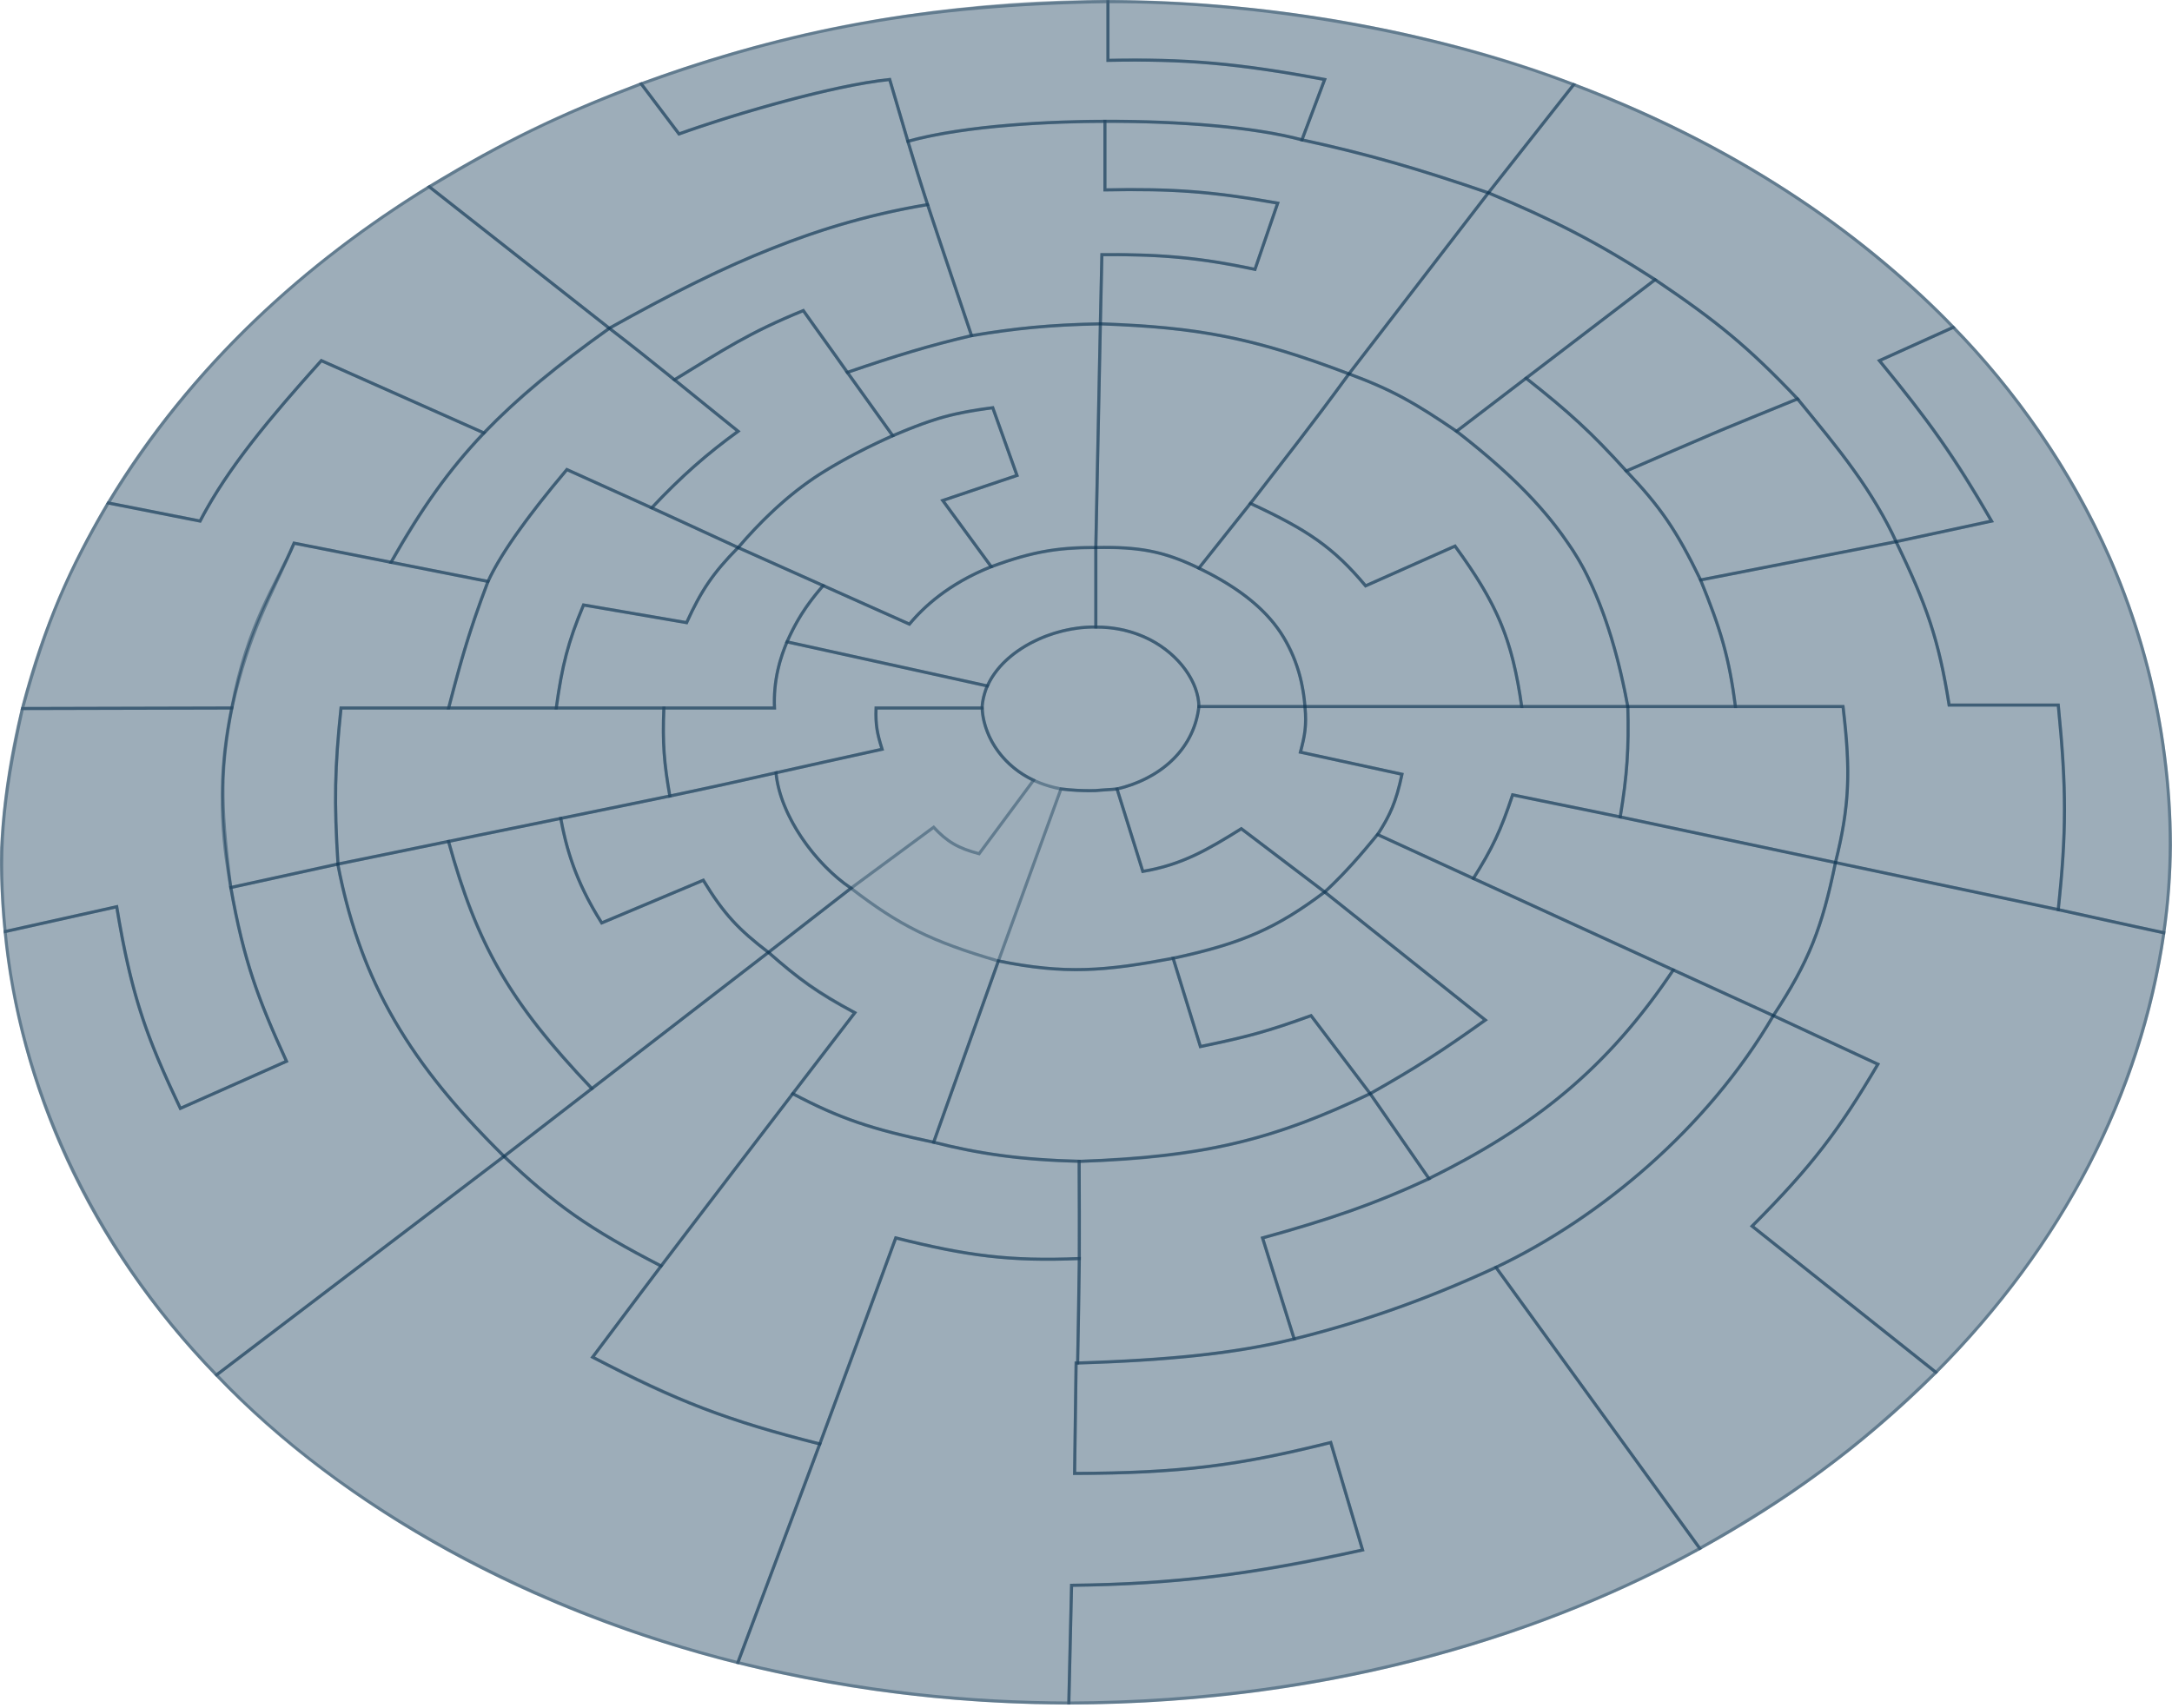
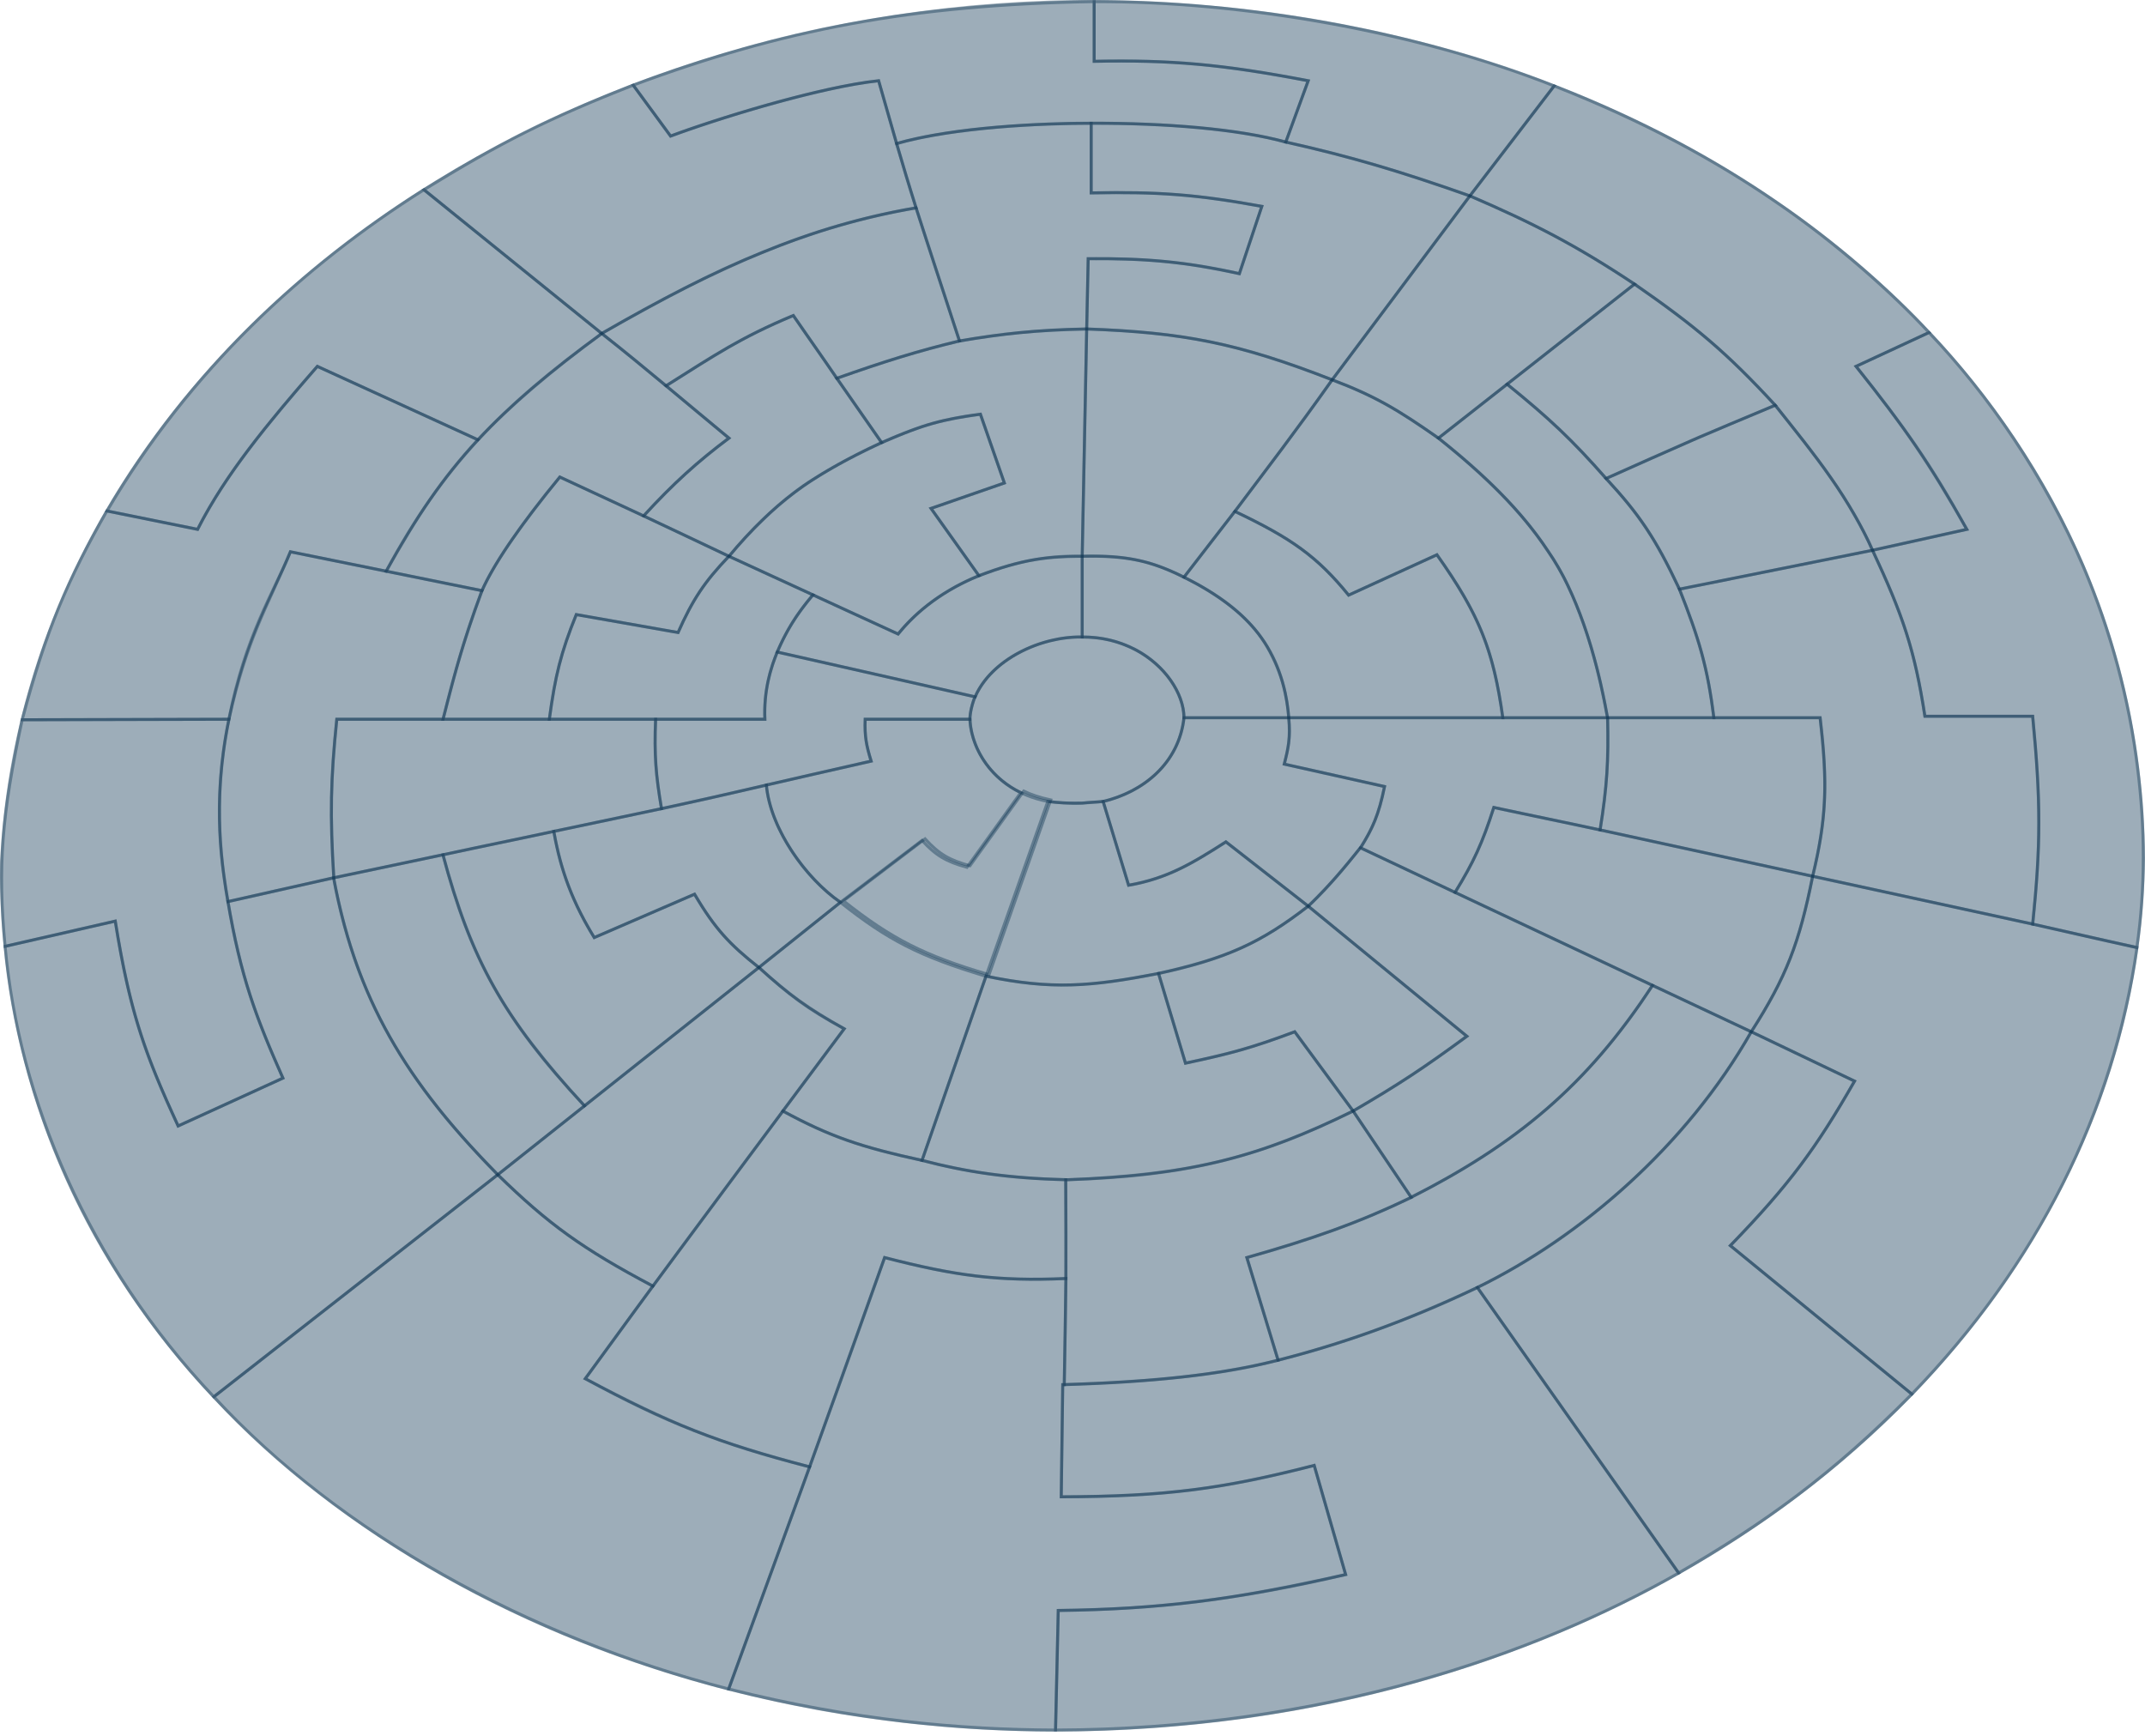
- <svg xmlns="http://www.w3.org/2000/svg" width="706" height="555" viewBox="0 0 706 555" fill="none">
-   <path d="M705.997 274.853C704.045 423.765 554.258 551.214 353.751 554.003C167.497 556.593 -1.954 444.515 0.017 275.614C8.382 117.126 170.97 2.406 353.75 0.013C547.854 -1.422 705.012 114.368 705.997 274.853Z" fill="#0B3451" fill-opacity="0.4" />
-   <path d="M389.694 229.667C389.694 219.141 377.378 203.83 356.193 203.83C339.991 203.503 320.373 214.065 319.241 229.704C319.115 237.146 325.178 252.727 344.807 256.43C348.433 256.891 352 257.06 356.182 257.006C358.941 256.609 360.818 256.732 363.092 256.457C376.043 253.496 388.084 244.321 389.694 229.667Z" stroke="#0B3451" stroke-opacity="0.4" />
-   <path d="M610.897 117.226L634.903 106.395C654.634 126.485 673.056 152.575 685.736 181.365C694.693 201.933 700.781 223.6 703.581 245.867C706.021 264.934 706.185 283.953 703.317 303.222L669.03 295.696C671.758 270.224 671.691 255.649 669.03 229.188H633.559C630.162 207.526 625.96 196.016 616.316 176.078L647.353 169.379C635.272 148.167 626.979 136.871 610.897 117.226Z" stroke="#0B3451" stroke-opacity="0.4" />
-   <path d="M1.674 302.811C-0.792 277.543 0.539 260.755 7.292 230.312L75.364 230.144C69.48 256.969 73.419 278.927 74.931 287.929C79.087 312.675 84.934 327.121 93.128 344.97L58.626 360.29C48.229 338.125 43.075 325.902 37.935 294.739L1.674 302.811Z" stroke="#0B3451" stroke-opacity="0.4" />
-   <path d="M139.535 60.706C99.726 85.13 62.406 118.516 35.219 163.504L65.031 169.379C74.884 150.719 87.767 136.017 104.444 117.226L136.898 131.649L157.282 140.713C168.215 129.47 180.771 119.16 198.048 106.702L139.535 60.706Z" stroke="#0B3451" stroke-opacity="0.4" />
-   <path d="M75.344 230.144L7.302 230.309C15.21 201.354 22.361 185.412 35.175 163.492L65.035 169.374C71.44 156.923 82.278 141.65 104.447 117.227L157.28 140.718C145.456 153.169 137.621 164.602 127.101 182.774L95.598 176.563C87.715 194.761 81.256 204.284 75.344 230.144Z" stroke="#0B3451" stroke-opacity="0.4" />
-   <path d="M537.984 90.91C558.22 104.577 568.508 112.969 584.293 129.666C590.07 136.823 597.051 145.06 602.5 152.74C607.797 159.951 613.638 169.975 616.329 176.07L647.354 169.379C634.931 148.105 626.884 136.728 610.897 117.226L634.905 106.4C622.912 93.779 604.364 77.762 584.934 64.886C564.79 51.395 541.161 38.799 511.524 27.486L483.791 62.68C504.73 71.432 518.72 78.491 537.984 90.91Z" stroke="#0B3451" stroke-opacity="0.4" />
-   <path d="M511.546 27.499L483.791 62.68C461.129 55.024 447.334 50.718 423.194 45.455L430.584 25.837C402.502 20.574 384.632 19.102 360.134 19.617V0.532C408.871 0.315 466.612 10.121 511.546 27.499Z" stroke="#0B3451" stroke-opacity="0.4" />
-   <path d="M423.194 45.455L430.584 25.837C401.347 20.445 385.971 19.166 360.133 19.617V0.512C299.851 1.477 257.359 9.563 208.42 27.243L220.711 43.541C240.91 36.364 270.962 27.751 289.191 25.837L295.103 45.933C325.647 37.321 393.142 37.321 423.194 45.455Z" stroke="#0B3451" stroke-opacity="0.4" />
-   <path d="M208.407 27.247C180.125 38.05 165.142 45.416 139.529 60.709L198.049 106.699C235.491 85.647 266.529 72.249 301.507 66.508C298.94 58.708 297.578 54.045 295.115 45.959L289.191 25.837C269.977 27.751 234.546 38.422 220.711 43.541L208.407 27.247Z" stroke="#0B3451" stroke-opacity="0.4" />
-   <path d="M37.935 294.739L1.67 302.801C6.18 351.418 28.67 404.09 70.36 446.945L163.835 375.871C137.748 350.119 117.757 323.466 109.8 280.871L75.018 288.491C79.413 312.832 83.552 323.841 93.112 344.979L58.626 360.29C47.308 336.531 42.473 322.344 37.935 294.739Z" stroke="#0B3451" stroke-opacity="0.4" />
-   <path d="M214.883 411.522C191.386 399.451 180.336 391.523 163.829 375.878L70.382 446.946C111.699 490.588 173.847 523.953 239.831 540.443L266.482 469.368C236.503 461.908 220.46 455.462 192.629 441.152L214.883 411.522Z" stroke="#0B3451" stroke-opacity="0.4" />
-   <path d="M350.846 409.101C328.184 410.058 313.824 408.138 291.162 402.396C270.963 457.899 255.6 498.341 239.835 540.447C280.855 550.475 316.014 553.475 347.418 553.582L348.31 515.315C379.778 515.031 408.069 511.791 442.901 503.832L432.552 468.899C402.919 476.359 384.139 478.807 349.295 478.952L349.776 443.066H350.289L350.846 409.101Z" stroke="#0B3451" stroke-opacity="0.4" />
-   <path d="M552.517 503.343L486.251 411.962C461.79 423.122 442.334 429.875 420.668 435.222C401.271 440.01 378.331 442.334 349.79 443.056L349.294 478.952C383.523 478.866 401.689 476.522 432.553 468.904L442.899 503.832C404.092 512.17 383.362 514.779 348.308 515.315L347.418 553.582C435.995 553.291 505.286 529.442 552.517 503.343Z" stroke="#0B3451" stroke-opacity="0.4" />
-   <path d="M576.411 330.146C554.734 367.467 519.263 396.176 486.255 411.965L552.507 503.325C580.575 487.565 603.247 471.709 629.259 446.083L569.514 398.568C589.639 378.365 598.349 366.437 610.405 345.936L576.411 330.146Z" stroke="#0B3451" stroke-opacity="0.4" />
-   <path d="M596.61 280.385C592.273 301.573 587.99 312.544 576.411 330.146L610.404 345.936C597.461 367.875 588.613 379.455 569.514 398.568L629.259 446.083C670.66 404.526 695.61 355.777 703.374 303.177C689.961 300.384 682.425 298.604 669.002 295.675L596.61 280.385Z" stroke="#0B3451" stroke-opacity="0.4" />
-   <path d="M552.763 188.518L616.316 176.078C626.67 197.628 630.249 208.45 633.559 229.189H669.031C671.794 257.5 671.658 270.47 669.031 295.696L596.61 280.385C601.527 260.875 601.338 249.716 599.073 229.667H564.094C561.922 212.833 559.003 203.811 552.763 188.518Z" stroke="#0B3451" stroke-opacity="0.4" />
-   <path d="M552.764 188.518C544.604 171.765 539.212 164.265 528.623 153.111L559.661 139.714L584.294 129.666C598.088 146.413 608.927 159.81 616.317 176.078L552.764 188.518Z" stroke="#0B3451" stroke-opacity="0.4" />
-   <path d="M496.038 122.937L537.984 90.91C557.817 104.237 568.109 112.652 584.294 129.666C562.913 138.31 550.729 143.41 528.623 153.111C517.276 140.622 510.105 133.995 496.038 122.937Z" stroke="#0B3451" stroke-opacity="0.4" />
-   <path d="M537.983 90.91C519.024 78.61 504.744 71.45 483.791 62.68L438.466 121.532C452.868 126.86 460.511 131.377 473.445 140.193L496.044 122.936L537.983 90.91Z" stroke="#0B3451" stroke-opacity="0.4" />
-   <path d="M423.194 45.455C406.937 41.149 383.626 39.389 359.149 39.45V61.723C382.046 61.325 394.392 62.294 415.312 66.029L407.922 87.561C390.177 83.922 379.642 82.695 358.163 82.776L357.671 105.264C389.927 106.331 407.828 109.989 438.467 121.532L483.791 62.68C460.91 54.706 441.81 49.467 423.194 45.455Z" stroke="#0B3451" stroke-opacity="0.4" />
-   <path d="M359.148 39.451C342.398 39.451 314.316 40.67 295.103 45.933C297.145 52.71 299.242 59.522 301.512 66.506C305.813 79.742 310.592 93.606 315.794 109.092C331.067 106.7 338.949 105.743 357.67 105.264L358.163 82.776C375.353 82.544 390.679 83.733 407.922 87.561L415.312 66.029C392.98 62.098 380.431 61.317 359.148 61.723V39.451Z" stroke="#0B3451" stroke-opacity="0.4" />
-   <path d="M315.794 109.092L301.507 66.508C280.775 70.01 264.501 75.359 251.415 80.562C235.314 86.825 219.816 94.646 198.049 106.699C206.517 113.188 211.491 117.229 219.233 123.446C235.491 113.398 244.074 107.911 261.109 100.958C266.946 109.267 270.992 114.634 275.396 121.054C291.786 115.43 301.528 112.509 315.794 109.092Z" stroke="#0B3451" stroke-opacity="0.4" />
-   <path d="M184.254 152.633L211.843 165.073C222.49 153.895 228.93 148.283 239.918 140.184C226.346 129.341 212.497 117.779 198.09 106.732C165.075 129.977 145.608 149.405 127.106 182.777L158.636 189.003C162.066 181.308 170.401 168.97 184.254 152.633Z" stroke="#0B3451" stroke-opacity="0.4" />
-   <path d="M145.826 230.146L110.847 230.146C108.746 249.609 108.613 260.715 109.861 280.864L75.009 288.497C71.361 260.085 71.819 249.257 75.36 230.062C80.413 202.671 89.933 189.942 95.576 176.557L158.635 188.997C152.83 204.564 150.035 213.581 145.826 230.146Z" stroke="#0B3451" stroke-opacity="0.4" />
-   <path d="M217.732 258.745C215.874 248.227 215.262 241.548 215.784 230.146H110.848C108.889 249.391 108.555 260.466 109.863 280.876L217.732 258.745Z" stroke="#0B3451" stroke-opacity="0.4" />
-   <path d="M192.386 353.844C165.139 325.511 154.617 305.884 145.784 273.5L109.803 280.882C116.7 315.811 129.843 342.388 163.836 375.882L192.386 353.844Z" stroke="#0B3451" stroke-opacity="0.4" />
-   <path d="M163.829 375.886L249.783 309.569C259.923 318.502 265.651 322.774 277.86 329.189C253.219 361.248 239.484 379.369 214.894 411.522C191.739 399.56 180.699 391.877 163.829 375.886Z" stroke="#0B3451" stroke-opacity="0.4" />
-   <path d="M350.841 409.102L350.776 377.484C331.659 377.009 317.018 374.817 303.478 371.295C284.138 367.196 273.628 363.91 257.69 355.517C229.753 391.871 215.237 410.882 192.63 441.152C219.798 455.495 236.003 461.554 266.482 469.368L291.162 402.396C314.768 408.246 327.91 410.018 350.841 409.102Z" stroke="#0B3451" stroke-opacity="0.4" />
-   <path d="M445.363 355.505C412.994 371.097 390.326 375.974 350.773 377.515C350.98 403.336 350.803 417.869 350.28 443.066C380.451 442.071 402.985 439.79 420.664 435.229L410.384 402.396C433.031 396.016 445.62 391.819 464.515 383.161L445.363 355.505Z" stroke="#0B3451" stroke-opacity="0.4" />
-   <path d="M420.67 435.234L410.385 402.396C430.561 396.956 448.305 390.885 464.472 383.11C498.78 366.086 522.002 347.892 543.896 315.314L576.411 330.146C555.366 365.911 521.058 395.588 486.239 411.97C467.832 420.67 444.979 429.189 420.67 435.234Z" stroke="#0B3451" stroke-opacity="0.4" />
-   <path d="M576.411 330.146C587.93 312.722 592.219 301.748 596.61 280.385L526.616 265.558C513.517 262.796 505.322 261.238 491.673 258.375C487.75 270.17 484.931 275.98 478.918 285.559L576.411 330.146Z" stroke="#0B3451" stroke-opacity="0.4" />
-   <path d="M526.652 265.553C528.908 251.705 529.522 242.982 529.12 229.667H599.073C601.76 251.253 600.959 262.743 596.61 280.385L526.652 265.553Z" stroke="#0B3451" stroke-opacity="0.4" />
-   <path d="M473.445 140.193L496.049 122.933C510.045 134.006 517.311 140.587 528.623 153.111C539.845 164.914 545.134 172.619 552.763 188.518C559.389 204.881 562.091 213.921 564.095 229.667L529.094 229.667C525.458 209.285 518.614 188.642 509.391 176.22C500.711 163.371 488.535 151.796 473.445 140.193Z" stroke="#0B3451" stroke-opacity="0.4" />
-   <path d="M443.886 190.432C433.44 178.014 425.08 172.232 406.444 163.638C418.823 147.633 426.198 138.343 438.458 121.525C453.026 126.913 459.961 131.045 473.445 140.193C493.37 155.719 506.32 169.314 514.867 185.045C522.568 200.046 526.443 215.568 529.106 229.667L494.63 229.667C491.412 207.012 486.234 195.784 472.953 177.513L443.886 190.432Z" stroke="#0B3451" stroke-opacity="0.4" />
-   <path d="M389.693 184.691C378.869 179.525 371.569 177.736 356.192 177.992L357.67 105.264C388.775 106.444 406.827 109.436 438.479 121.537C426.024 138.63 416.641 150.393 406.437 163.639C401.251 170.06 395.951 176.872 389.693 184.691Z" stroke="#0B3451" stroke-opacity="0.4" />
-   <path d="M356.193 177.992L357.671 105.264C342.59 105.449 328.699 106.857 315.804 109.111C302.841 112.048 290.544 115.845 275.397 121.054L290.176 141.628C304.956 135.408 309.39 134.451 322.692 132.537L330.575 154.547L306.434 162.681L322.199 184.212C336.261 179.132 342.694 178.164 356.193 177.992Z" stroke="#0B3451" stroke-opacity="0.4" />
-   <path d="M261.109 100.958C243.373 108.135 234.998 113.877 219.233 123.446L239.925 140.193C230.564 146.891 220.711 155.504 211.843 165.073L239.929 177.995C254.96 160.841 265.761 152.741 290.176 141.628L261.109 100.958Z" stroke="#0B3451" stroke-opacity="0.4" />
-   <path d="M180.806 230.145H145.827C148.879 218.897 151.816 206.527 158.567 189.141C163.193 179.077 172.561 166.572 184.261 152.64C205.895 162.373 218.1 167.907 239.914 177.99C232.012 185.956 227.994 191.838 223.174 202.394L189.674 196.652C184.468 209.127 182.776 216.27 180.806 230.145Z" stroke="#0B3451" stroke-opacity="0.4" />
-   <path d="M267.581 190.351L239.91 177.99C231.646 186.462 228 191.822 223.174 202.394L189.674 196.652C184.722 208.575 182.692 216.221 180.806 230.146H251.749C250.997 212.97 259.993 198.928 267.581 190.351Z" stroke="#0B3451" stroke-opacity="0.4" />
-   <path d="M320.901 222.955L255.827 208.64C253.592 213.818 251.338 220.947 251.749 230.146H215.784C215.335 241.827 215.872 247.962 217.722 258.757C242.41 253.599 259.762 249.371 286.727 243.543C285.249 238.758 284.525 235.774 284.757 230.146H319.226C319.226 228.232 320.034 224.893 320.901 222.955Z" stroke="#0B3451" stroke-opacity="0.4" />
-   <path d="M195.586 300.003C188.688 288.998 184.747 279.428 182.284 266.031C168.047 269.021 159.994 270.473 145.792 273.521C155.43 307.988 165.775 325.617 192.379 353.847L249.775 309.581C240.414 302.404 235.39 297.309 228.594 286.127L195.586 300.003Z" stroke="#0B3451" stroke-opacity="0.4" />
-   <path d="M252.241 251.198C223.304 257.778 210.755 260.182 182.266 266.027C183.756 274.239 186.639 285.971 195.586 300.003L228.594 286.127C235.349 297.22 239.943 302.038 249.77 309.584L276.645 288.709C265.806 281.532 253.719 266.031 252.241 251.198Z" stroke="#0B3451" stroke-opacity="0.4" />
-   <path d="M276.617 288.73L249.778 309.572C259.653 318.247 265.744 322.544 277.86 329.189L257.661 355.505C272.653 363.466 283.029 367.004 303.478 371.295L324.518 312.387C302.573 305.962 292.318 300.811 276.617 288.73Z" stroke="#0B3451" stroke-opacity="0.4" />
-   <path d="M381.318 311.486C359.598 315.538 346.57 316.877 324.532 312.357L303.478 371.295C318.75 375.123 331.56 377.037 351.266 377.496C392.006 376.242 414.82 370.009 445.364 355.505L426.15 330.146C410.968 335.631 405.934 336.85 390.186 340.194L381.318 311.486Z" stroke="#0B3451" stroke-opacity="0.4" />
-   <path d="M430.584 289.955C415.029 301.706 403.197 306.913 381.318 311.486L390.186 340.194C404.625 337.258 412.536 335.097 426.15 330.146L445.364 355.505C460.626 346.907 468.791 341.622 482.806 331.582L430.584 289.955Z" stroke="#0B3451" stroke-opacity="0.4" />
-   <path d="M430.584 289.955C438.027 282.893 441.628 278.752 447.741 271.263L543.896 315.314C525.175 343.065 503.396 364.134 464.465 383.101L445.364 355.505C460.549 346.883 468.637 341.645 482.806 331.582L430.584 289.955Z" stroke="#0B3451" stroke-opacity="0.4" />
-   <path d="M422.701 244.5C423.885 239.636 424.864 236.417 424.179 229.667H529.115C529.415 243.918 528.934 251.787 526.652 265.553L491.673 258.375C487.944 269.676 485.211 275.57 478.907 285.552L447.827 271.294C452.26 264.117 453.65 260.904 455.709 251.677L422.701 244.5Z" stroke="#0B3451" stroke-opacity="0.4" />
-   <path d="M494.629 229.667H424.179C423.676 223.098 422.173 215.707 417.165 207.128C412.39 199.062 403.648 191.363 389.693 184.691L406.444 163.638C425.119 172.313 433.469 177.99 443.886 190.432L472.952 177.514C487.376 197.253 491.609 208.746 494.629 229.667Z" stroke="#0B3451" stroke-opacity="0.4" />
-   <path d="M295.595 202.873L239.937 178.008C246.398 170.162 256.616 160.414 266.292 154.231C275.032 148.77 283.427 144.58 290.205 141.621C300.394 137.265 308.682 134.184 322.691 132.537L330.574 154.547L306.434 162.681L322.199 184.212C307.912 189.954 300.522 197.131 295.595 202.873Z" stroke="#0B3451" stroke-opacity="0.4" />
-   <path d="M255.801 208.635C259.267 201.086 261.889 196.95 267.558 190.348C278.596 195.257 284.629 198.014 295.596 202.873C301.523 195.596 311.14 188.511 322.188 184.212C335.813 179.051 346.671 177.693 356.193 177.992V203.823C342.241 203.624 326.268 211.077 320.95 222.984L255.801 208.635Z" stroke="#0B3451" stroke-opacity="0.4" />
-   <path d="M335.962 253.624C327.101 249.451 319.848 240.826 319.243 230.146H284.757C284.582 235.607 285.046 238.302 286.728 243.543L252.241 251.198C253.365 264.411 264.49 280.52 276.598 288.733L303.478 268.902C307.885 273.641 311.444 275.723 318.258 277.514L335.962 253.624Z" stroke="#0B3451" stroke-opacity="0.4" />
-   <path d="M389.693 229.667H424.18C424.645 235.554 424.285 238.807 422.702 244.5L455.71 251.677C453.881 260.78 451.346 265.919 447.791 271.218C447.791 271.218 437.725 283.678 430.584 289.955L403.488 269.38C393.635 275.6 383.782 281.342 371.465 283.256L363.09 256.462C378.51 252.753 388.189 242.601 389.693 229.667Z" stroke="#0B3451" stroke-opacity="0.4" />
-   <path d="M356.192 203.829V177.992C369.557 177.598 378.285 179.111 389.693 184.691C411.215 195.217 422.209 207.657 424.179 229.667H389.693C389.577 221.642 383.33 212.918 373.853 207.953C368.218 205.133 362.643 203.794 356.192 203.829Z" stroke="#0B3451" stroke-opacity="0.4" />
-   <path d="M344.861 256.461C352.567 257.32 355.902 257.062 363.089 256.461L371.465 283.256C384.791 280.855 391.582 276.687 403.478 269.386L403.488 269.38L430.588 289.947C414.978 301.609 404.601 306.382 381.318 311.486C358.618 315.832 345.771 316.627 324.534 312.355L344.861 256.461Z" stroke="#0B3451" stroke-opacity="0.4" />
+ <svg xmlns="http://www.w3.org/2000/svg" width="718" height="581" viewBox="0 0 718 581" fill="none">
+   <path d="M717.997 287.481C716.012 443.235 563.679 576.54 359.763 579.456C170.344 582.166 -1.987 464.938 0.017 288.277C8.524 122.507 173.876 2.516 359.762 0.014C557.166 -1.488 716.995 119.623 717.997 287.481Z" fill="#0B3451" fill-opacity="0.4" />
+   <path d="M396.318 240.219C396.318 229.209 383.792 213.195 362.248 213.195C345.77 212.853 325.818 223.9 324.668 240.258C324.539 248.042 330.705 264.338 350.668 268.212C354.355 268.694 357.983 268.87 362.237 268.814C365.042 268.399 366.951 268.527 369.264 268.24C382.435 265.143 394.68 255.547 396.318 240.219Z" stroke="#0B3451" stroke-opacity="0.4" />
+   <path d="M621.28 122.612L645.695 111.284C665.761 132.296 684.496 159.585 697.392 189.698C706.501 211.211 712.693 233.874 715.54 257.164C718.021 277.106 718.189 296.999 715.272 317.154L680.402 309.282C683.176 282.639 683.108 267.395 680.402 239.719H644.328C640.873 217.061 636.599 205.022 626.792 184.168L658.357 177.162C646.07 154.975 637.636 143.16 621.28 122.612Z" stroke="#0B3451" stroke-opacity="0.4" />
+   <path d="M1.702 316.724C-0.805 290.294 0.548 272.735 7.416 240.894L76.644 240.718C70.661 268.776 74.667 291.743 76.204 301.158C80.431 327.041 86.377 342.151 94.711 360.82L59.623 376.844C49.049 353.66 43.807 340.875 38.579 308.281L1.702 316.724Z" stroke="#0B3451" stroke-opacity="0.4" />
+   <path d="M141.906 63.495C101.421 89.041 63.467 123.961 35.818 171.016L66.136 177.162C76.157 157.644 89.258 142.267 106.219 122.612L139.225 137.698L159.956 147.178C171.074 135.419 183.844 124.634 201.414 111.605L141.906 63.495Z" stroke="#0B3451" stroke-opacity="0.4" />
+   <path d="M76.625 240.718L7.426 240.89C15.469 210.605 22.741 193.931 35.773 171.003L66.141 177.156C72.654 164.133 83.676 148.158 106.223 122.613L159.953 147.183C147.928 160.206 139.961 172.165 129.262 191.171L97.223 184.675C89.206 203.709 82.637 213.67 76.625 240.718Z" stroke="#0B3451" stroke-opacity="0.4" />
+   <path d="M547.128 95.087C567.709 109.381 578.171 118.159 594.225 135.624C600.099 143.109 607.199 151.725 612.741 159.757C618.128 167.3 624.068 177.784 626.805 184.16L658.357 177.162C645.723 154.91 637.539 143.01 621.281 122.612L645.697 111.289C633.5 98.087 614.636 81.335 594.876 67.867C574.39 53.756 550.359 40.582 520.218 28.748L492.014 65.56C513.309 74.714 527.537 82.097 547.128 95.087Z" stroke="#0B3451" stroke-opacity="0.4" />
+   <path d="M520.241 28.762L492.014 65.56C468.967 57.552 454.938 53.048 430.387 47.543L437.903 27.025C409.344 21.52 391.17 19.98 366.255 20.519V0.557C415.82 0.33 474.543 10.586 520.241 28.762Z" stroke="#0B3451" stroke-opacity="0.4" />
+   <path d="M430.387 47.543L437.902 27.025C408.169 21.385 392.531 20.047 366.255 20.519V0.535C304.947 1.545 261.733 10.002 211.962 28.495L224.462 45.541C245.005 38.035 275.568 29.026 294.106 27.025L300.118 48.044C331.182 39.036 399.824 39.036 430.387 47.543Z" stroke="#0B3451" stroke-opacity="0.4" />
+   <path d="M211.949 28.498C183.186 39.798 167.949 47.503 141.9 63.498L201.415 111.602C239.494 89.582 271.059 75.569 306.632 69.563C304.022 61.406 302.636 56.528 300.131 48.071L294.106 27.025C274.566 29.026 238.533 40.188 224.463 45.541L211.949 28.498Z" stroke="#0B3451" stroke-opacity="0.4" />
+   <path d="M38.579 308.281L1.698 316.714C6.285 367.564 29.157 422.656 71.556 467.48L166.62 393.14C140.089 366.206 119.758 338.327 111.666 293.776L76.293 301.746C80.763 327.205 84.972 338.72 94.695 360.829L59.623 376.844C48.112 351.993 43.195 337.154 38.579 308.281Z" stroke="#0B3451" stroke-opacity="0.4" />
+   <path d="M218.535 430.429C194.639 417.803 183.401 409.511 166.613 393.148L71.578 467.48C113.598 513.128 176.802 548.026 243.908 565.274L271.012 490.933C240.523 483.13 224.207 476.388 195.904 461.421L218.535 430.429Z" stroke="#0B3451" stroke-opacity="0.4" />
+   <path d="M356.809 427.897C333.762 428.898 319.158 426.889 296.11 420.884C275.568 478.937 259.944 521.237 243.911 565.277C285.629 575.767 321.386 578.904 353.323 579.016L354.23 538.992C386.233 538.695 415.005 535.305 450.428 526.981L439.904 490.442C409.768 498.245 390.668 500.806 355.232 500.957L355.721 463.423H356.243L356.809 427.897Z" stroke="#0B3451" stroke-opacity="0.4" />
+   <path d="M561.908 526.469L494.516 430.89C469.639 442.562 449.853 449.626 427.819 455.218C408.091 460.226 384.761 462.657 355.735 463.412L355.231 500.957C390.042 500.867 408.516 498.416 439.905 490.447L450.427 526.981C410.961 535.701 389.878 538.43 354.229 538.992L353.323 579.016C443.406 578.712 513.875 553.767 561.908 526.469Z" stroke="#0B3451" stroke-opacity="0.4" />
+   <path d="M586.209 345.315C564.163 384.351 528.089 414.378 494.52 430.893L561.898 526.45C590.443 509.967 613.501 493.382 639.954 466.578L579.194 416.88C599.661 395.75 608.519 383.273 620.78 361.83L586.209 345.315Z" stroke="#0B3451" stroke-opacity="0.4" />
+   <path d="M606.751 293.268C602.34 315.429 597.984 326.903 586.208 345.315L620.78 361.83C607.616 384.777 598.618 396.889 579.194 416.88L639.954 466.578C682.059 423.112 707.433 372.123 715.329 317.106C701.689 314.185 694.024 312.324 680.373 309.259L606.751 293.268Z" stroke="#0B3451" stroke-opacity="0.4" />
+   <path d="M562.159 197.18L626.792 184.168C637.322 206.708 640.961 218.027 644.328 239.719H680.402C683.213 269.331 683.075 282.896 680.402 309.282L606.751 293.268C611.752 272.861 611.559 261.189 609.256 240.219H573.682C571.474 222.612 568.505 213.175 562.159 197.18Z" stroke="#0B3451" stroke-opacity="0.4" />
+   <path d="M562.159 197.18C553.861 179.657 548.377 171.812 537.608 160.146L569.173 146.133L594.225 135.624C608.254 153.14 619.277 167.152 626.792 184.168L562.159 197.18Z" stroke="#0B3451" stroke-opacity="0.4" />
+   <path d="M504.469 128.585L547.128 95.087C567.298 109.026 577.766 117.828 594.225 135.624C572.481 144.664 560.09 149.999 537.608 160.146C526.068 147.083 518.775 140.151 504.469 128.585Z" stroke="#0B3451" stroke-opacity="0.4" />
+   <path d="M547.128 95.087C527.846 82.222 513.323 74.733 492.014 65.56L445.919 127.116C460.565 132.688 468.338 137.414 481.492 146.634L504.475 128.584L547.128 95.087Z" stroke="#0B3451" stroke-opacity="0.4" />
+   <path d="M430.387 47.543C413.853 43.039 390.147 41.199 365.253 41.263V64.559C388.54 64.142 401.095 65.156 422.371 69.063L414.855 91.584C396.809 87.778 386.095 86.494 364.251 86.579L363.75 110.1C396.554 111.216 414.76 115.042 445.919 127.116L492.014 65.56C468.744 57.219 449.319 51.74 430.387 47.543Z" stroke="#0B3451" stroke-opacity="0.4" />
+   <path d="M365.253 41.264C348.218 41.264 319.659 42.539 300.119 48.044C302.195 55.132 304.328 62.257 306.637 69.562C311.011 83.406 315.871 97.907 321.162 114.104C336.694 111.602 344.711 110.601 363.75 110.1L364.251 86.579C381.733 86.337 397.319 87.58 414.855 91.584L422.371 69.063C399.66 64.951 386.897 64.134 365.253 64.559V41.264Z" stroke="#0B3451" stroke-opacity="0.4" />
+   <path d="M321.162 114.104L306.632 69.564C285.547 73.226 268.997 78.821 255.688 84.263C239.314 90.814 223.552 98.995 201.415 111.602C210.028 118.389 215.086 122.615 222.959 129.118C239.494 118.608 248.222 112.869 265.547 105.596C271.484 114.288 275.598 119.901 280.077 126.616C296.746 120.734 306.653 117.678 321.162 114.104Z" stroke="#0B3451" stroke-opacity="0.4" />
+   <path d="M187.386 159.646L215.444 172.658C226.272 160.966 232.821 155.096 243.996 146.624C230.193 135.283 216.109 123.19 201.457 111.636C167.881 135.949 148.083 156.269 129.266 191.175L161.332 197.687C164.82 189.638 173.297 176.734 187.386 159.646Z" stroke="#0B3451" stroke-opacity="0.4" />
+   <path d="M148.304 240.72L112.731 240.72C110.594 261.077 110.46 272.693 111.729 293.768L76.284 301.752C72.197 279.063 72.664 260.783 76.641 240.632C82.19 212.51 91.462 198.669 97.201 184.669L161.331 197.68C155.428 213.963 152.585 223.394 148.304 240.72Z" stroke="#0B3451" stroke-opacity="0.4" />
+   <path d="M221.433 270.633C219.543 259.632 218.921 252.646 219.452 240.72H112.732C110.74 260.849 110.4 272.434 111.73 293.781L221.433 270.633Z" stroke="#0B3451" stroke-opacity="0.4" />
+   <path d="M195.656 370.101C167.946 340.467 157.245 319.938 148.262 286.066L111.669 293.787C118.684 330.321 132.05 358.12 166.621 393.151L195.656 370.101Z" stroke="#0B3451" stroke-opacity="0.4" />
+   <path d="M166.613 393.156L254.029 323.793C264.341 333.136 270.167 337.604 282.583 344.314C257.524 377.846 243.554 396.799 218.547 430.429C194.998 417.918 183.77 409.882 166.613 393.156Z" stroke="#0B3451" stroke-opacity="0.4" />
+   <path d="M356.805 427.898L356.738 394.828C337.296 394.331 322.406 392.038 308.637 388.354C288.968 384.067 278.279 380.63 262.07 371.851C233.658 409.876 218.896 429.76 195.904 461.421C223.534 476.423 240.014 482.761 271.012 490.933L296.111 420.884C320.118 427.003 333.483 428.856 356.805 427.898Z" stroke="#0B3451" stroke-opacity="0.4" />
+   <path d="M452.933 371.839C420.014 388.147 396.96 393.249 356.735 394.86C356.945 421.867 356.766 437.068 356.234 463.423C386.918 462.382 409.835 459.996 427.815 455.225L417.36 420.884C440.391 414.211 453.195 409.821 472.41 400.765L452.933 371.839Z" stroke="#0B3451" stroke-opacity="0.4" />
+   <path d="M427.82 455.231L417.36 420.884C437.88 415.194 455.925 408.845 472.366 400.713C507.257 382.906 530.875 363.876 553.14 329.801L586.208 345.315C564.805 382.723 529.914 413.763 494.504 430.898C475.784 439.998 452.542 448.908 427.82 455.231Z" stroke="#0B3451" stroke-opacity="0.4" />
+   <path d="M586.208 345.315C597.923 327.09 602.284 315.612 606.75 293.267L535.567 277.759C522.245 274.87 513.911 273.241 500.03 270.246C496.04 282.583 493.174 288.66 487.059 298.679L586.208 345.315Z" stroke="#0B3451" stroke-opacity="0.4" />
+   <path d="M535.604 277.753C537.898 263.27 538.522 254.146 538.114 240.219H609.256C611.989 262.797 611.174 274.815 606.751 293.268L535.604 277.753Z" stroke="#0B3451" stroke-opacity="0.4" />
+   <path d="M481.493 146.634L504.48 128.581C518.715 140.163 526.104 147.046 537.608 160.146C549.021 172.491 554.4 180.55 562.159 197.18C568.898 214.294 571.645 223.749 573.683 240.219L538.088 240.219C534.39 218.9 527.429 197.31 518.049 184.316C509.221 170.878 496.839 158.77 481.493 146.634Z" stroke="#0B3451" stroke-opacity="0.4" />
+   <path d="M451.431 199.182C440.807 186.193 432.305 180.145 413.352 171.156C425.942 154.415 433.442 144.699 445.911 127.108C460.726 132.744 467.779 137.065 481.493 146.634C501.756 162.874 514.926 177.093 523.618 193.546C531.451 209.237 535.392 225.472 538.099 240.219L503.037 240.219C499.765 216.523 494.499 204.779 480.991 185.669L451.431 199.182Z" stroke="#0B3451" stroke-opacity="0.4" />
+   <path d="M396.317 193.176C385.308 187.774 377.885 185.902 362.247 186.17L363.75 110.1C395.383 111.335 413.742 114.464 445.932 127.121C433.265 144.999 423.722 157.303 413.345 171.157C408.071 177.873 402.681 184.998 396.317 193.176Z" stroke="#0B3451" stroke-opacity="0.4" />
+   <path d="M362.247 186.17L363.75 110.1C348.413 110.294 334.286 111.766 321.171 114.124C307.988 117.196 295.482 121.167 280.078 126.616L295.109 148.135C310.14 141.629 314.649 140.628 328.177 138.626L336.193 161.647L311.643 170.155L327.676 192.676C341.976 187.362 348.519 186.349 362.247 186.17Z" stroke="#0B3451" stroke-opacity="0.4" />
+   <path d="M265.547 105.596C247.51 113.103 238.992 119.109 222.959 129.118L244.003 146.634C234.483 153.64 224.462 162.648 215.444 172.657L244.007 186.173C259.294 168.231 270.279 159.759 295.108 148.135L265.547 105.596Z" stroke="#0B3451" stroke-opacity="0.4" />
+   <path d="M183.879 240.72H148.306C151.41 228.955 154.397 216.016 161.262 197.831C165.967 187.305 175.494 174.226 187.393 159.653C209.395 169.834 221.807 175.622 243.992 186.167C235.956 194.5 231.869 200.652 226.968 211.693L192.898 205.688C187.604 218.735 185.883 226.206 183.879 240.72Z" stroke="#0B3451" stroke-opacity="0.4" />
+   <path d="M272.129 199.097L243.988 186.167C235.583 195.029 231.876 200.635 226.968 211.693L192.897 205.688C187.861 218.158 185.797 226.156 183.879 240.72H256.028C255.264 222.755 264.412 208.067 272.129 199.097Z" stroke="#0B3451" stroke-opacity="0.4" />
+   <path d="M326.355 233.199L260.176 218.226C257.903 223.642 255.61 231.098 256.028 240.72H219.452C218.995 252.938 219.541 259.355 221.423 270.646C246.53 265.251 264.177 260.829 291.601 254.732C290.098 249.728 289.362 246.607 289.597 240.72H324.652C324.652 238.718 325.474 235.226 326.355 233.199Z" stroke="#0B3451" stroke-opacity="0.4" />
+   <path d="M198.91 313.786C191.895 302.276 187.887 292.267 185.382 278.254C170.903 281.381 162.713 282.9 148.27 286.088C158.072 322.139 168.593 340.578 195.648 370.105L254.02 323.805C244.501 316.298 239.391 310.969 232.479 299.273L198.91 313.786Z" stroke="#0B3451" stroke-opacity="0.4" />
+   <path d="M256.529 262.74C227.1 269.621 214.337 272.136 185.364 278.249C186.879 286.839 189.812 299.11 198.91 313.786L232.479 299.273C239.35 310.876 244.022 315.915 254.016 323.808L281.347 301.974C270.324 294.467 258.032 278.254 256.529 262.74Z" stroke="#0B3451" stroke-opacity="0.4" />
+   <path d="M281.319 301.996L254.024 323.795C264.066 332.869 270.261 337.364 282.583 344.314L262.04 371.839C277.288 380.165 287.84 383.867 308.636 388.354L330.034 326.739C307.716 320.019 297.286 314.632 281.319 301.996Z" stroke="#0B3451" stroke-opacity="0.4" />
+   <path d="M387.799 325.797C365.71 330.035 352.461 331.436 330.048 326.708L308.636 388.354C324.168 392.358 337.195 394.36 357.236 394.84C398.669 393.529 421.871 387.009 452.934 371.839L433.393 345.315C417.954 351.052 412.834 352.327 396.818 355.825L387.799 325.797Z" stroke="#0B3451" stroke-opacity="0.4" />
+   <path d="M437.903 303.277C422.084 315.568 410.051 321.015 387.799 325.797L396.818 355.825C411.503 352.753 419.548 350.493 433.393 345.315L452.934 371.839C468.455 362.846 476.759 357.317 491.012 346.816L437.903 303.277Z" stroke="#0B3451" stroke-opacity="0.4" />
+   <path d="M437.903 303.277C445.472 295.89 449.134 291.559 455.352 283.726L553.14 329.801C534.101 358.827 511.952 380.864 472.359 400.703L452.934 371.839C468.377 362.82 476.602 357.341 491.012 346.816L437.903 303.277Z" stroke="#0B3451" stroke-opacity="0.4" />
+   <path d="M429.886 255.733C431.09 250.646 432.086 247.279 431.389 240.219H538.109C538.413 255.125 537.924 263.356 535.604 277.753L500.03 270.247C496.238 282.066 493.458 288.231 487.047 298.671L455.438 283.759C459.948 276.252 461.361 272.891 463.455 263.24L429.886 255.733Z" stroke="#0B3451" stroke-opacity="0.4" />
+   <path d="M503.037 240.219H431.389C430.878 233.349 429.349 225.617 424.255 216.644C419.4 208.208 410.509 200.155 396.317 193.176L413.352 171.156C432.345 180.23 440.837 186.167 451.431 199.182L480.991 185.669C495.66 206.316 499.965 218.337 503.037 240.219Z" stroke="#0B3451" stroke-opacity="0.4" />
+   <path d="M300.62 212.194L244.016 186.187C250.586 177.98 260.978 167.785 270.819 161.317C279.707 155.606 288.244 151.222 295.137 148.128C305.499 143.571 313.929 140.349 328.176 138.626L336.193 161.647L311.642 170.155L327.675 192.676C313.145 198.681 305.63 206.188 300.62 212.194Z" stroke="#0B3451" stroke-opacity="0.4" />
+   <path d="M260.149 218.22C263.674 210.325 266.34 205.999 272.105 199.093C283.331 204.228 289.467 207.112 300.62 212.194C306.648 204.583 316.429 197.172 327.664 192.675C341.521 187.277 352.564 185.858 362.247 186.17V213.187C348.058 212.979 331.813 220.775 326.405 233.229L260.149 218.22Z" stroke="#0B3451" stroke-opacity="0.4" />
+   <path d="M341.672 265.277C332.661 260.912 325.284 251.891 324.669 240.72H289.597C289.419 246.432 289.891 249.25 291.601 254.732L256.529 262.74C257.672 276.559 268.985 293.408 281.299 301.999L308.636 281.257C313.118 286.213 316.737 288.391 323.667 290.265L341.672 265.277Z" stroke="#0B3451" stroke-opacity="0.4" />
+   <path d="M396.317 240.219H431.389C431.862 246.377 431.496 249.779 429.886 255.733L463.455 263.24C461.596 272.762 459.018 278.137 455.402 283.679C455.402 283.679 445.165 296.712 437.903 303.277L410.346 281.757C400.325 288.263 390.305 294.268 377.779 296.27L369.261 268.245C384.943 264.366 394.787 253.748 396.317 240.219Z" stroke="#0B3451" stroke-opacity="0.4" />
+   <path d="M362.247 213.194V186.17C375.838 185.758 384.714 187.34 396.317 193.176C418.204 204.186 429.385 217.198 431.389 240.219H396.317C396.199 231.826 389.845 222.7 380.207 217.507C374.477 214.558 368.807 213.158 362.247 213.194Z" stroke="#0B3451" stroke-opacity="0.4" />
+   <path d="M350.723 268.245C358.56 269.142 361.951 268.873 369.261 268.245L377.778 296.27C391.332 293.759 398.238 289.399 410.336 281.763L410.346 281.757L437.906 303.269C422.031 315.466 411.478 320.458 387.799 325.797C364.714 330.343 351.648 331.174 330.05 326.706L350.723 268.245Z" stroke="#0B3451" stroke-opacity="0.4" />
+   <path d="M324.668 289.761L342.674 264.767C345.37 266.037 347.732 266.856 351.712 267.722L331.05 326.212C309.338 319.804 298.448 314.252 282.321 301.501L309.645 280.751C314.452 285.999 317.816 287.843 324.668 289.761Z" stroke="#0B3451" stroke-opacity="0.4" />
</svg>
